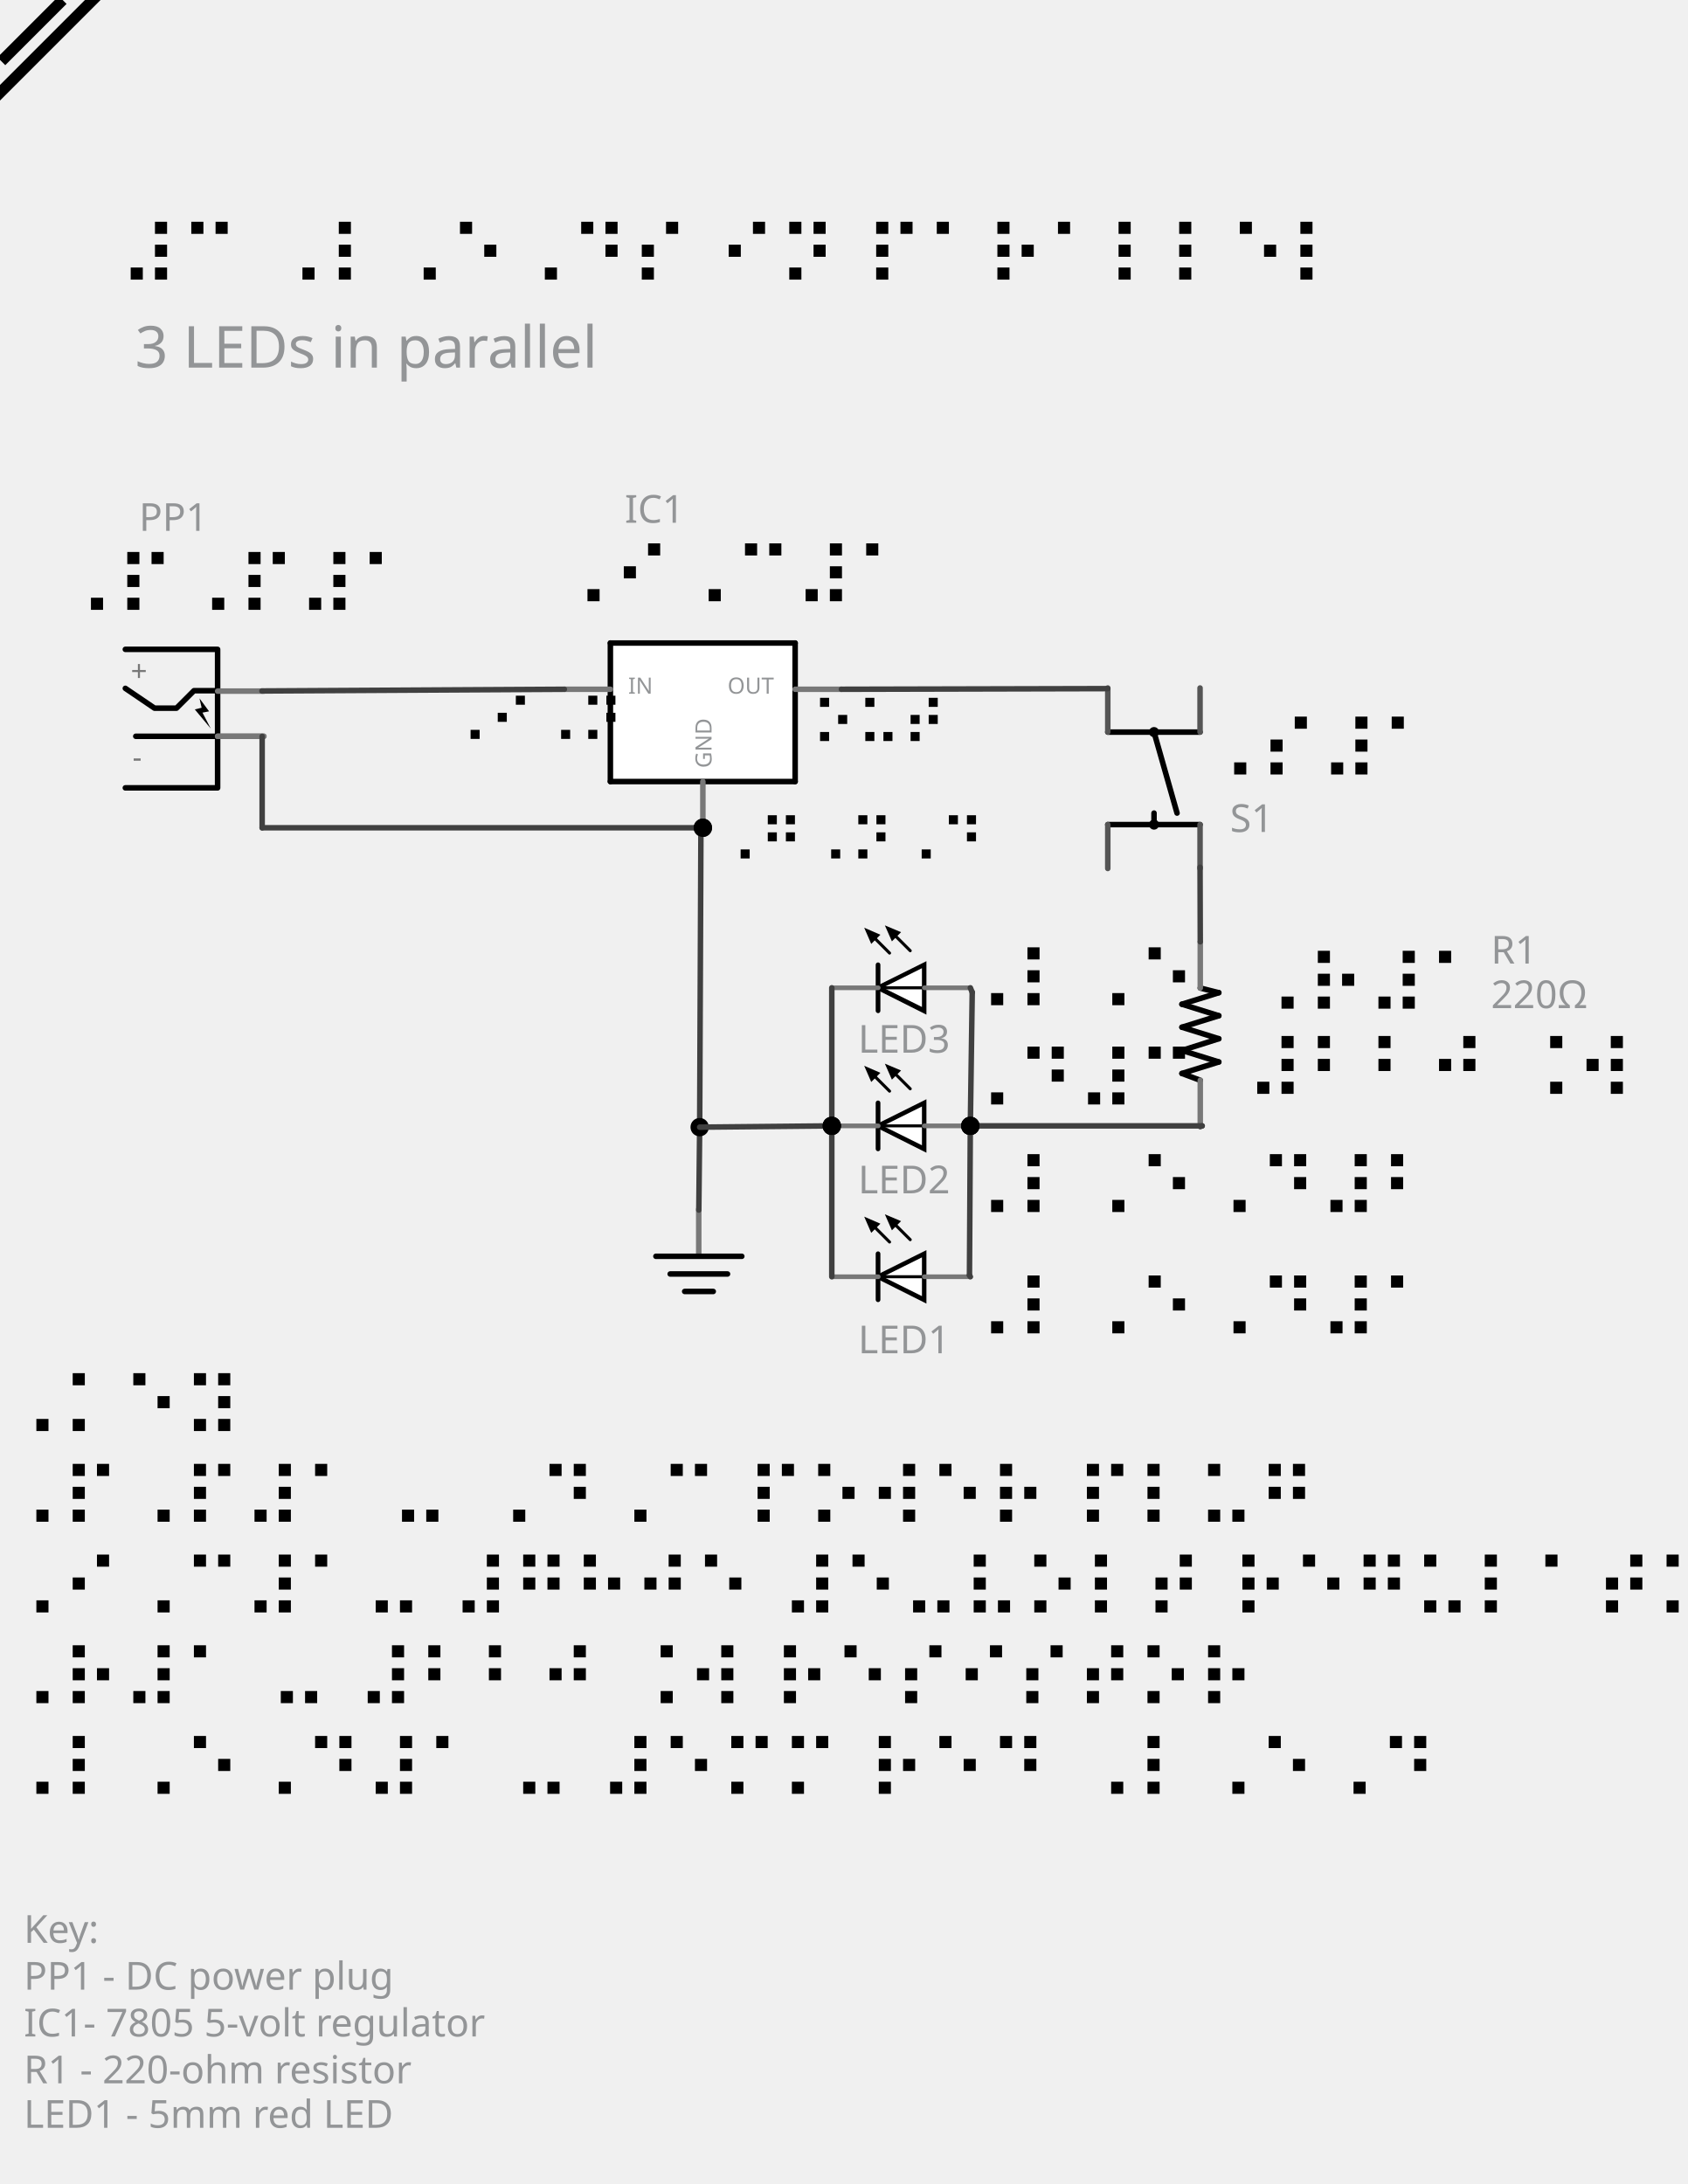
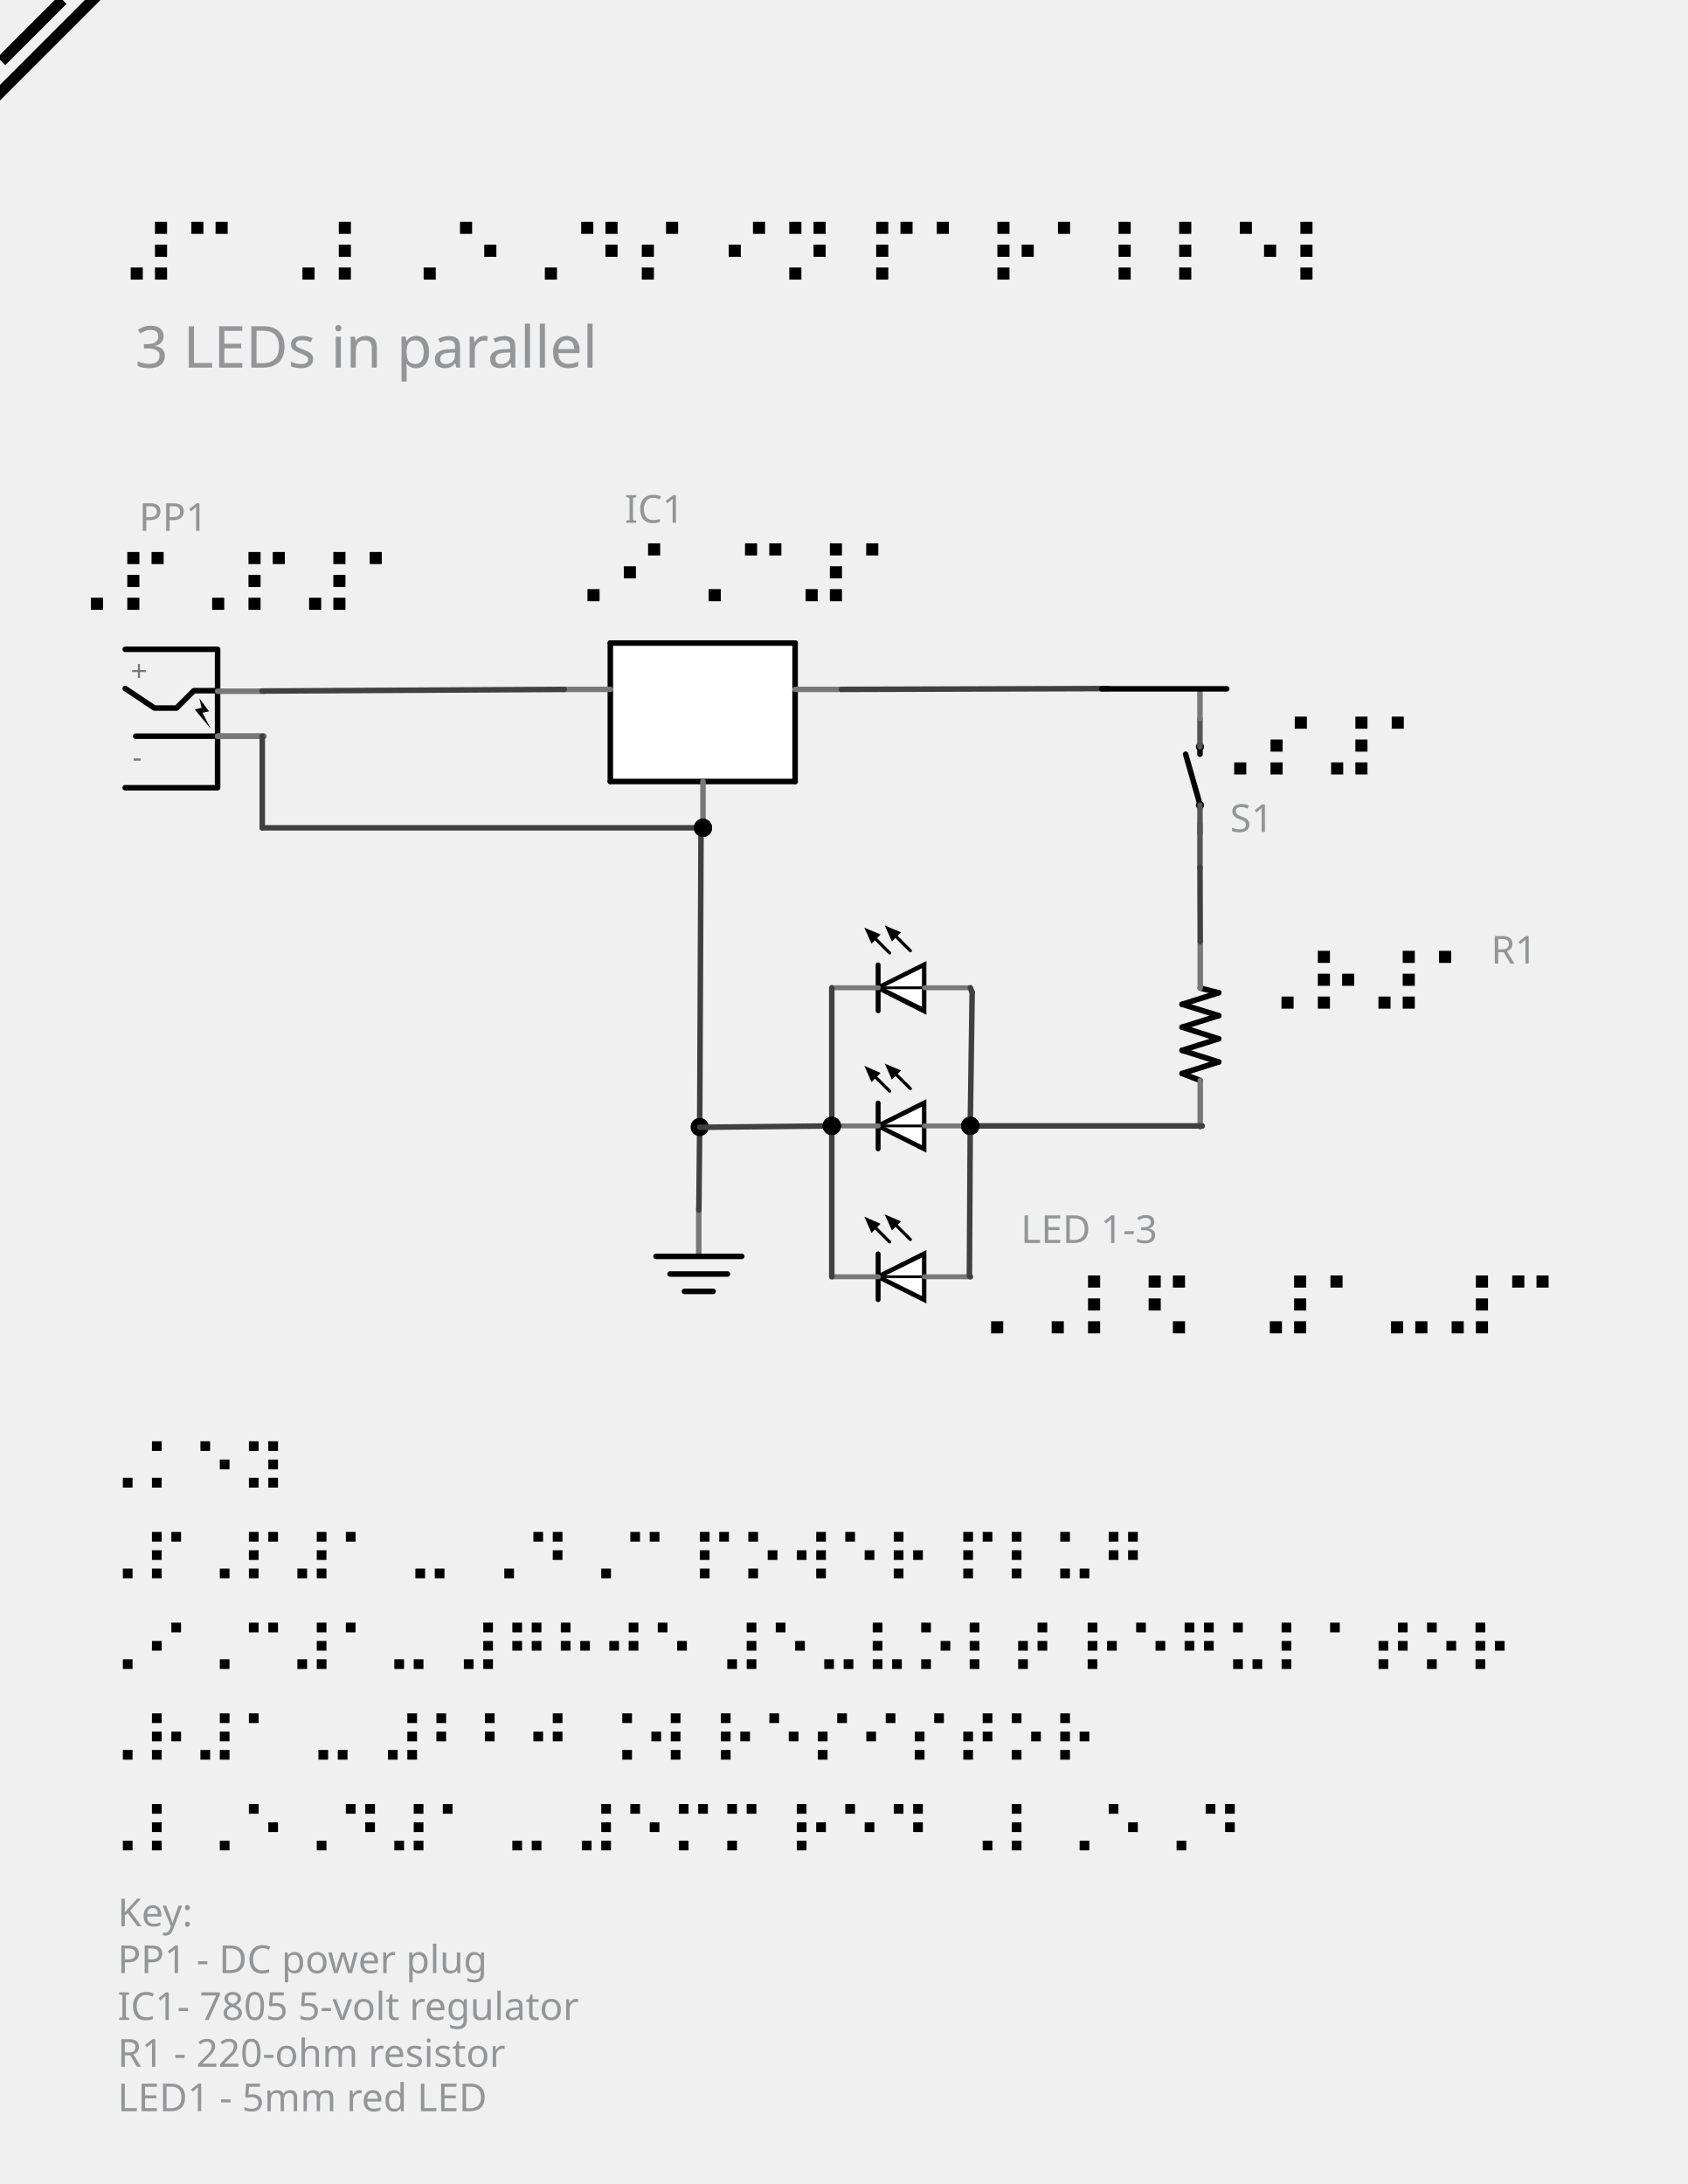
- <svg xmlns="http://www.w3.org/2000/svg" version="1.1" id="Layer_1" x="0px" y="0px" width="612px" height="792px" viewBox="0 0 612 792" enable-background="new 0 0 612 792" xml:space="preserve">
+ <svg xmlns="http://www.w3.org/2000/svg" version="1.1" id="Layer_1" x="0px" y="0px" viewBox="0 0 612 792" style="enable-background:new 0 0 612 792;" xml:space="preserve">
+   <style type="text/css">
+ 	.st0{fill:none;stroke:#000000;stroke-width:2;stroke-linecap:round;stroke-linejoin:round;}
+ 	.st1{fill:none;stroke:#787878;stroke-width:2;stroke-linecap:round;stroke-linejoin:round;}
+ 	.st2{fill:#787878;}
+ 	.st3{font-family:'ArialMT';}
+ 	.st4{font-size:10.465px;}
+ 	.st5{fill:#FFFFFF;}
+ 	.st6{fill:none;stroke:#000000;stroke-width:2;stroke-linecap:round;}
+ 	.st7{fill:none;stroke:#787878;stroke-width:2;stroke-linecap:round;}
+ 	.st8{fill:none;stroke:#555555;stroke-width:2;stroke-linecap:round;}
+ 	.st9{fill:none;}
+ 	.st10{fill:none;stroke:#404040;stroke-width:2;stroke-linecap:round;}
+ 	.st11{enable-background:new    ;}
+ 	.st12{fill:none;stroke:#000000;stroke-width:4;stroke-miterlimit:10;}
+ 	.st13{font-family:'AppleBraille';}
+ 	.st14{font-size:30px;}
+ 	.st15{fill:#939597;}
+ 	.st16{font-size:21px;}
+ 	.st17{font-size:14px;}
+ 	.st18{font-size:24px;}
+ 	.st19{fill:none;stroke:#010101;stroke-width:2;stroke-linecap:round;}
+ 	.st20{fill:none;stroke:#010101;stroke-width:2;}
+ 	.st21{fill:none;stroke:#565656;stroke-width:2;stroke-linecap:round;}
+ 	.st22{fill:none;stroke:#797979;stroke-width:2;stroke-linecap:round;stroke-miterlimit:10;}
+ </style>
  <g id="Layer_1_2_">
    <g id="Layer_1_1_">
      <g>
        <g transform="translate(28.8,7.0664)">
          <g transform="matrix(-1,0,0,1,0,0)">
            <g id="schematic">
-               <polyline fill="none" stroke="#000000" stroke-width="2" stroke-linecap="round" stroke-linejoin="round" points="        -50.104,243.403 -41.527,243.403 -35.191,249.739 -27.232,249.739 -16.645,242.553       " />
-               <polyline fill="none" stroke="#000000" stroke-width="2" stroke-linecap="round" stroke-linejoin="round" points="        -50.104,259.939 -39.441,259.939 -20.432,259.939       " />
-               <polyline id="box_1_" fill="none" stroke="#000000" stroke-width="2" stroke-linecap="round" stroke-linejoin="round" points="        -16.645,278.64 -50.104,278.64 -50.104,228.412 -16.645,228.412       " />
-               <polygon points="-43.536,246.185 -47.013,250.898 -44.618,251.362 -47.632,257.158 -41.836,250.203 -44.309,249.585       " />
+               <polyline class="st0" points="-50.1,243.4 -41.5,243.4 -35.2,249.7 -27.2,249.7 -16.6,242.6       " />
+               <polyline class="st0" points="-50.1,259.9 -39.4,259.9 -20.4,259.9       " />
+               <polyline id="box_1_" class="st0" points="-16.6,278.6 -50.1,278.6 -50.1,228.4 -16.6,228.4       " />
+               <polygon points="-43.5,246.2 -47,250.9 -44.6,251.4 -47.6,257.2 -41.8,250.2 -44.3,249.6       " />
              <g id="connector2terminal">
						</g>
              <g id="connector1terminal">
						</g>
              <g id="connector0terminal">
						</g>
-               <line id="connector2pin" fill="none" stroke="#787878" stroke-width="2" stroke-linecap="round" stroke-linejoin="round" x1="-50.104" y1="259.939" x2="-66.873" y2="259.939" />
-               <line id="connector0pin" fill="none" stroke="#787878" stroke-width="2" stroke-linecap="round" stroke-linejoin="round" x1="-50.104" y1="243.558" x2="-66.873" y2="243.558" />
-               <line id="connector1pin" fill="none" stroke="#787878" stroke-width="2" stroke-linecap="round" stroke-linejoin="round" x1="-50.104" y1="259.939" x2="-66.873" y2="259.939" />
+               <line id="connector2pin" class="st1" x1="-50.1" y1="259.9" x2="-66.9" y2="259.9" />
+               <line id="connector0pin" class="st1" x1="-50.1" y1="243.6" x2="-66.9" y2="243.6" />
+               <line id="connector1pin" class="st1" x1="-50.1" y1="259.9" x2="-66.9" y2="259.9" />
              <g transform="matrix(1, 0, 0, 1, 19.3843, 25.585)">
-                 <text transform="matrix(1 0 0 1 -42.0062 245.6064)" fill="#787878" font-family="'ArialMT'" font-size="10.465">-</text>
+                 <text transform="matrix(1 0 0 1 -42.0062 245.6064)" class="st2 st3 st4">-</text>
              </g>
              <g transform="matrix(1, 0, 0, 1, 18.5503, 12.1563)">
-                 <text transform="matrix(1 0 0 1 -43.1136 227.8056)" fill="#787878" font-family="'ArialMT'" font-size="10.465">+</text>
+                 <text transform="matrix(1 0 0 1 -43.1136 227.8057)" class="st2 st3 st4">+</text>
              </g>
            </g>
          </g>
        </g>
      </g>
-       <rect x="221.318" y="233.187" fill="#FFFFFF" width="66.995" height="50.227" />
-       <line fill="none" stroke="#000000" stroke-width="2" stroke-linecap="round" x1="221.318" y1="283.414" x2="288.312" y2="283.414" />
-       <line fill="none" stroke="#000000" stroke-width="2" stroke-linecap="round" x1="288.312" y1="283.414" x2="288.312" y2="233.187" />
-       <line fill="none" stroke="#000000" stroke-width="2" stroke-linecap="round" x1="288.312" y1="233.187" x2="221.318" y2="233.187" />
-       <line fill="none" stroke="#000000" stroke-width="2" stroke-linecap="round" x1="221.318" y1="233.187" x2="221.318" y2="283.414" />
-       <line id="connector1pin_1_" fill="none" stroke="#787878" stroke-width="2" stroke-linecap="round" x1="204.627" y1="249.955" x2="221.318" y2="249.955" />
-       <line id="connector0pin_1_" fill="none" stroke="#787878" stroke-width="2" stroke-linecap="round" x1="254.854" y1="300.182" x2="254.854" y2="283.414" />
-       <line id="connector2pin_1_" fill="none" stroke="#787878" stroke-width="2" stroke-linecap="round" x1="305.082" y1="249.955" x2="288.312" y2="249.955" />
-       <line fill="none" stroke="#000000" stroke-width="2" stroke-linecap="round" x1="418.44" y1="294.85" x2="418.44" y2="299.023" />
-       <line fill="none" stroke="#000000" stroke-width="2" stroke-linecap="round" x1="418.44" y1="265.486" x2="426.786" y2="294.85" />
-       <circle fill="none" stroke="#000000" stroke-width="2" cx="418.44" cy="265.486" r="0.85" />
-       <circle fill="none" stroke="#000000" stroke-width="2" cx="418.44" cy="299.023" r="0.85" />
-       <line fill="none" stroke="#000000" stroke-width="2" stroke-linecap="round" x1="435.132" y1="299.023" x2="401.673" y2="299.023" />
-       <line fill="none" stroke="#000000" stroke-width="2" stroke-linecap="round" x1="435.132" y1="265.486" x2="401.673" y2="265.486" />
-       <line id="connector3pin" fill="none" stroke="#555555" stroke-width="2" stroke-linecap="round" x1="401.673" y1="249.491" x2="401.673" y2="265.486" />
-       <line id="connector2pin_2_" fill="none" stroke="#555555" stroke-width="2" stroke-linecap="round" x1="435.132" y1="249.491" x2="435.132" y2="265.486" />
-       <line id="connector1pin_2_" fill="none" stroke="#555555" stroke-width="2" stroke-linecap="round" x1="401.673" y1="314.941" x2="401.673" y2="299.023" />
-       <line id="connector0pin_2_" fill="none" stroke="#555555" stroke-width="2" stroke-linecap="round" x1="435.132" y1="314.941" x2="435.132" y2="299.023" />
-       <line fill="none" stroke="#000000" stroke-width="2" stroke-linecap="round" x1="435.209" y1="391.75" x2="428.562" y2="389.277" />
-       <line fill="none" stroke="#000000" stroke-width="2" stroke-linecap="round" x1="428.562" y1="389.277" x2="441.932" y2="385.104" />
-       <line fill="none" stroke="#000000" stroke-width="2" stroke-linecap="round" x1="441.932" y1="385.104" x2="428.562" y2="380.932" />
-       <line fill="none" stroke="#000000" stroke-width="2" stroke-linecap="round" x1="428.562" y1="380.932" x2="441.932" y2="376.682" />
-       <line fill="none" stroke="#000000" stroke-width="2" stroke-linecap="round" x1="441.932" y1="376.682" x2="428.562" y2="372.509" />
-       <line fill="none" stroke="#000000" stroke-width="2" stroke-linecap="round" x1="428.562" y1="372.509" x2="441.932" y2="368.336" />
-       <line fill="none" stroke="#000000" stroke-width="2" stroke-linecap="round" x1="441.932" y1="368.336" x2="428.562" y2="364.164" />
-       <line fill="none" stroke="#000000" stroke-width="2" stroke-linecap="round" x1="428.562" y1="364.164" x2="441.932" y2="359.991" />
-       <line fill="none" stroke="#000000" stroke-width="2" stroke-linecap="round" x1="441.932" y1="359.991" x2="435.209" y2="358.291" />
-       <line id="connector1pin_3_" fill="none" stroke="#787878" stroke-width="2" stroke-linecap="round" x1="435.209" y1="341.523" x2="435.209" y2="358.291" />
-       <line id="connector0pin_3_" fill="none" stroke="#787878" stroke-width="2" stroke-linecap="round" x1="435.209" y1="408.519" x2="435.209" y2="391.75" />
-       <path d="M317.522,471.341v-8.346c0-0.463,0.387-0.852,0.851-0.852c0.463,0,0.85,0.389,0.85,0.852v8.346    c0,0.464-0.387,0.853-0.85,0.853C317.909,472.191,317.522,471.805,317.522,471.341z" />
-       <path d="M317.522,462.995v-8.345c0-0.466,0.387-0.853,0.851-0.853c0.463,0,0.85,0.387,0.85,0.853v8.345    c0,0.464-0.387,0.851-0.85,0.851C317.909,463.846,317.522,463.459,317.522,462.995z" />
-       <polygon fill="#FFFFFF" points="318.373,462.995 335.141,454.65 335.141,462.995 335.141,471.341   " />
-       <path d="M316.519,462.995l19.396-9.659v19.396L316.519,462.995z M334.291,455.964l-14.141,7.031l14.141,7.032V455.964z" />
-       <path d="M317.832,462.995c0-0.311,0.23-0.541,0.541-0.541h16.768c0.312,0,0.541,0.23,0.541,0.541c0,0.31-0.229,0.541-0.541,0.541    h-16.768C318.062,463.536,317.832,463.305,317.832,462.995z" />
-       <path d="M324.091,444.141c0-0.152,0.077-0.229,0.154-0.386c0.23-0.23,0.541-0.23,0.771,0l5.409,5.409    c0.231,0.229,0.231,0.54,0,0.771c-0.23,0.231-0.541,0.231-0.771,0l-5.409-5.407C324.168,444.45,324.091,444.296,324.091,444.141z" />
-       <path d="M316.596,444.991c0-0.155,0.077-0.232,0.154-0.389c0.231-0.229,0.541-0.229,0.772,0l5.407,5.409    c0.232,0.231,0.232,0.541,0,0.772c-0.229,0.23-0.541,0.23-0.771,0l-5.409-5.409C316.673,445.3,316.596,445.146,316.596,444.991z" />
-       <path fill="#787878" d="M300.832,462.995c0-0.463,0.386-0.852,0.85-0.852h16.771c0.464,0,0.85,0.389,0.85,0.852    c0,0.464-0.386,0.851-0.85,0.851h-16.771C301.141,463.769,300.832,463.459,300.832,462.995z" />
-       <path fill="none" d="M301.604,462.995L301.604,462.995L301.604,462.995z" />
-       <path fill="#787878" d="M334.291,462.995c0-0.463,0.387-0.852,0.85-0.852h16.771c0.464,0,0.85,0.389,0.85,0.852    c0,0.464-0.386,0.851-0.85,0.851h-16.771C334.678,463.769,334.291,463.459,334.291,462.995z" />
-       <path fill="none" d="M351.832,462.995L351.832,462.995L351.832,462.995z" />
-       <path d="M320.846,440.354l5.872,2.475l-3.32,3.323L320.846,440.354z" />
-       <path d="M313.35,441.204l5.873,2.551l-3.32,3.322L313.35,441.204z" />
-       <path d="M317.522,416.632v-8.346c0-0.464,0.387-0.852,0.851-0.852c0.463,0,0.85,0.388,0.85,0.852v8.346    c0,0.464-0.387,0.852-0.85,0.852C317.909,417.481,317.522,417.096,317.522,416.632z" />
-       <path d="M317.522,408.286v-8.345c0-0.466,0.387-0.853,0.851-0.853c0.463,0,0.85,0.387,0.85,0.853v8.345    c0,0.464-0.387,0.851-0.85,0.851C317.909,409.137,317.522,408.75,317.522,408.286z" />
-       <polygon fill="#FFFFFF" points="318.373,408.286 335.141,399.941 335.141,408.286 335.141,416.632   " />
-       <path d="M316.519,408.286l19.396-9.659v19.396L316.519,408.286z M334.291,401.255l-14.141,7.031l14.141,7.032V401.255z" />
-       <path d="M317.832,408.286c0-0.311,0.23-0.541,0.541-0.541h16.768c0.312,0,0.541,0.23,0.541,0.541c0,0.31-0.229,0.541-0.541,0.541    h-16.768C318.062,408.827,317.832,408.596,317.832,408.286z" />
-       <path d="M324.091,389.432c0-0.152,0.077-0.229,0.154-0.386c0.23-0.23,0.541-0.23,0.771,0l5.409,5.408    c0.231,0.23,0.231,0.541,0,0.771c-0.23,0.231-0.541,0.231-0.771,0l-5.409-5.407C324.168,389.741,324.091,389.586,324.091,389.432z    " />
-       <path d="M316.596,390.282c0-0.155,0.077-0.232,0.154-0.389c0.231-0.229,0.541-0.229,0.772,0l5.407,5.409    c0.232,0.231,0.232,0.541,0,0.772c-0.229,0.229-0.541,0.229-0.771,0l-5.409-5.409    C316.673,390.591,316.596,390.438,316.596,390.282z" />
-       <path fill="#787878" d="M300.832,408.286c0-0.464,0.386-0.852,0.85-0.852h16.771c0.464,0,0.85,0.388,0.85,0.852    s-0.386,0.851-0.85,0.851h-16.771C301.141,409.137,300.832,408.75,300.832,408.286z" />
-       <path fill="none" d="M301.604,408.286L301.604,408.286L301.604,408.286z" />
-       <path fill="#787878" d="M334.291,408.286c0-0.464,0.387-0.852,0.85-0.852h16.771c0.464,0,0.85,0.388,0.85,0.852    s-0.386,0.851-0.85,0.851h-16.771C334.678,409.137,334.291,408.75,334.291,408.286z" />
-       <path fill="none" d="M351.832,408.286L351.832,408.286L351.832,408.286z" />
-       <path d="M320.846,385.723l5.872,2.475l-3.32,3.321L320.846,385.723z" />
-       <path d="M313.35,386.495l5.873,2.551l-3.32,3.322L313.35,386.495z" />
+       <rect x="221.3" y="233.2" class="st5" width="67" height="50.2" />
+       <line class="st6" x1="221.3" y1="283.4" x2="288.3" y2="283.4" />
+       <line class="st6" x1="288.3" y1="283.4" x2="288.3" y2="233.2" />
+       <line class="st6" x1="288.3" y1="233.2" x2="221.3" y2="233.2" />
+       <line class="st6" x1="221.3" y1="233.2" x2="221.3" y2="283.4" />
+       <line id="connector1pin_1_" class="st7" x1="204.6" y1="250" x2="221.3" y2="250" />
+       <line id="connector0pin_1_" class="st7" x1="254.9" y1="300.2" x2="254.9" y2="283.4" />
+       <line id="connector2pin_1_" class="st7" x1="305.1" y1="250" x2="288.3" y2="250" />
+       <path class="st6" d="M435.1,299" />
+       <path class="st6" d="M401.7,265.5" />
+       <path id="connector3pin_2_" class="st8" d="M401.7,265.5" />
+       <path id="connector3pin_1_" class="st8" d="M401.7,249.5" />
+       <line id="connector0pin_2_" class="st8" x1="435.1" y1="314.9" x2="435.1" y2="299" />
+       <line class="st6" x1="435.2" y1="391.8" x2="428.6" y2="389.3" />
+       <line class="st6" x1="428.6" y1="389.3" x2="441.9" y2="385.1" />
+       <line class="st6" x1="441.9" y1="385.1" x2="428.6" y2="380.9" />
+       <line class="st6" x1="428.6" y1="380.9" x2="441.9" y2="376.7" />
+       <line class="st6" x1="441.9" y1="376.7" x2="428.6" y2="372.5" />
+       <line class="st6" x1="428.6" y1="372.5" x2="441.9" y2="368.3" />
+       <line class="st6" x1="441.9" y1="368.3" x2="428.6" y2="364.2" />
+       <line class="st6" x1="428.6" y1="364.2" x2="441.9" y2="360" />
+       <line class="st6" x1="441.9" y1="360" x2="435.2" y2="358.3" />
+       <line id="connector1pin_3_" class="st7" x1="435.2" y1="341.5" x2="435.2" y2="358.3" />
+       <line id="connector0pin_3_" class="st7" x1="435.2" y1="408.5" x2="435.2" y2="391.8" />
+       <path d="M317.5,471.3V463c0-0.5,0.4-0.9,0.9-0.9c0.5,0,0.9,0.4,0.9,0.9v8.3c0,0.5-0.4,0.9-0.9,0.9    C317.9,472.2,317.5,471.8,317.5,471.3z" />
+       <path d="M317.5,463v-8.3c0-0.5,0.4-0.9,0.9-0.9c0.5,0,0.9,0.4,0.9,0.9v8.3c0,0.5-0.4,0.9-0.9,0.9    C317.9,463.8,317.5,463.5,317.5,463z" />
+       <polygon class="st5" points="318.4,463 335.1,454.6 335.1,463 335.1,471.3   " />
+       <path d="M316.5,463l19.4-9.7v19.4L316.5,463z M334.3,456l-14.1,7l14.1,7V456z" />
+       <path d="M317.8,463c0-0.3,0.2-0.5,0.5-0.5h16.8c0.3,0,0.5,0.2,0.5,0.5c0,0.3-0.2,0.5-0.5,0.5h-16.8    C318.1,463.5,317.8,463.3,317.8,463z" />
+       <path d="M324.1,444.1c0-0.2,0.1-0.2,0.2-0.4c0.2-0.2,0.5-0.2,0.8,0l5.4,5.4c0.2,0.2,0.2,0.5,0,0.8c-0.2,0.2-0.5,0.2-0.8,0    l-5.4-5.4C324.2,444.5,324.1,444.3,324.1,444.1z" />
+       <path d="M316.6,445c0-0.2,0.1-0.2,0.2-0.4c0.2-0.2,0.5-0.2,0.8,0l5.4,5.4c0.2,0.2,0.2,0.5,0,0.8c-0.2,0.2-0.5,0.2-0.8,0l-5.4-5.4    C316.7,445.3,316.6,445.1,316.6,445z" />
+       <path class="st2" d="M300.8,463c0-0.5,0.4-0.9,0.9-0.9h16.8c0.5,0,0.9,0.4,0.9,0.9c0,0.5-0.4,0.9-0.9,0.9h-16.8    C301.1,463.8,300.8,463.5,300.8,463z" />
+       <path class="st9" d="M301.6,463L301.6,463L301.6,463z" />
+       <path class="st2" d="M334.3,463c0-0.5,0.4-0.9,0.9-0.9h16.8c0.5,0,0.9,0.4,0.9,0.9c0,0.5-0.4,0.9-0.9,0.9h-16.8    C334.7,463.8,334.3,463.5,334.3,463z" />
+       <path class="st9" d="M351.8,463L351.8,463L351.8,463z" />
+       <path d="M320.8,440.4l5.9,2.5l-3.3,3.3L320.8,440.4z" />
+       <path d="M313.4,441.2l5.9,2.6l-3.3,3.3L313.4,441.2z" />
+       <path d="M317.5,416.6v-8.3c0-0.5,0.4-0.9,0.9-0.9c0.5,0,0.9,0.4,0.9,0.9v8.3c0,0.5-0.4,0.9-0.9,0.9    C317.9,417.5,317.5,417.1,317.5,416.6z" />
+       <path d="M317.5,408.3v-8.3c0-0.5,0.4-0.9,0.9-0.9c0.5,0,0.9,0.4,0.9,0.9v8.3c0,0.5-0.4,0.9-0.9,0.9    C317.9,409.1,317.5,408.8,317.5,408.3z" />
+       <polygon class="st5" points="318.4,408.3 335.1,399.9 335.1,408.3 335.1,416.6   " />
+       <path d="M316.5,408.3l19.4-9.7V418L316.5,408.3z M334.3,401.3l-14.1,7l14.1,7V401.3z" />
+       <path d="M317.8,408.3c0-0.3,0.2-0.5,0.5-0.5h16.8c0.3,0,0.5,0.2,0.5,0.5c0,0.3-0.2,0.5-0.5,0.5h-16.8    C318.1,408.8,317.8,408.6,317.8,408.3z" />
+       <path d="M324.1,389.4c0-0.2,0.1-0.2,0.2-0.4c0.2-0.2,0.5-0.2,0.8,0l5.4,5.4c0.2,0.2,0.2,0.5,0,0.8c-0.2,0.2-0.5,0.2-0.8,0    l-5.4-5.4C324.2,389.7,324.1,389.6,324.1,389.4z" />
+       <path d="M316.6,390.3c0-0.2,0.1-0.2,0.2-0.4c0.2-0.2,0.5-0.2,0.8,0l5.4,5.4c0.2,0.2,0.2,0.5,0,0.8c-0.2,0.2-0.5,0.2-0.8,0    l-5.4-5.4C316.7,390.6,316.6,390.4,316.6,390.3z" />
+       <path class="st2" d="M300.8,408.3c0-0.5,0.4-0.9,0.9-0.9h16.8c0.5,0,0.9,0.4,0.9,0.9s-0.4,0.9-0.9,0.9h-16.8    C301.1,409.1,300.8,408.8,300.8,408.3z" />
+       <path class="st9" d="M301.6,408.3L301.6,408.3L301.6,408.3z" />
+       <path class="st2" d="M334.3,408.3c0-0.5,0.4-0.9,0.9-0.9h16.8c0.5,0,0.9,0.4,0.9,0.9s-0.4,0.9-0.9,0.9h-16.8    C334.7,409.1,334.3,408.8,334.3,408.3z" />
+       <path class="st9" d="M351.8,408.3L351.8,408.3L351.8,408.3z" />
+       <path d="M320.8,385.7l5.9,2.5l-3.3,3.3L320.8,385.7z" />
+       <path d="M313.4,386.5l5.9,2.6l-3.3,3.3L313.4,386.5z" />
      <g>
        <g transform="translate(89.068,101.205)">
          <g id="schematic_6_">
-             <path id="connector0pin_6_" fill="none" stroke="#787878" stroke-width="2" stroke-linecap="round" d="M164.293,354.067       v-16.771" />
+             <path id="connector0pin_6_" class="st7" d="M164.3,354.1v-16.8" />
            <g id="connector0terminal_6_">
					</g>
-             <path id="path4098" fill="none" stroke="#000000" stroke-width="2" stroke-linecap="round" d="M148.762,354.376h31.141" />
-             <path id="path4100" fill="none" stroke="#000000" stroke-width="2" stroke-linecap="round" d="M153.939,360.79h20.786" />
-             <path id="path4102" fill="none" stroke="#000000" stroke-width="2" stroke-linecap="round" d="M169.548,367.126h-10.354" />
+             <path id="path4098" class="st6" d="M148.8,354.4h31.1" />
+             <path id="path4100" class="st6" d="M153.9,360.8h20.8" />
+             <path id="path4102" class="st6" d="M169.5,367.1h-10.4" />
          </g>
        </g>
      </g>
-       <path d="M317.522,366.559v-8.345c0-0.464,0.387-0.851,0.851-0.851c0.463,0,0.85,0.387,0.85,0.851v8.345    c0,0.466-0.387,0.853-0.85,0.853C317.909,367.332,317.522,367.022,317.522,366.559z" />
-       <path d="M317.522,358.214v-8.346c0-0.464,0.387-0.852,0.851-0.852c0.463,0,0.85,0.388,0.85,0.852v8.346    c0,0.464-0.387,0.852-0.85,0.852C317.909,358.986,317.522,358.6,317.522,358.214z" />
-       <polygon fill="#FFFFFF" points="318.373,358.214 335.141,349.791 335.141,358.214 335.141,366.559   " />
-       <path d="M316.519,358.214l19.396-9.659v19.396L316.519,358.214z M334.291,351.104l-14.141,7.032l14.141,7.031V351.104z" />
-       <path d="M317.832,358.214c0-0.31,0.23-0.541,0.541-0.541h16.768c0.312,0,0.541,0.231,0.541,0.541c0,0.311-0.229,0.541-0.541,0.541    h-16.768C318.062,358.678,317.832,358.445,317.832,358.214z" />
-       <path d="M324.091,339.359c0-0.155,0.077-0.232,0.154-0.387c0.23-0.232,0.541-0.232,0.771,0l5.409,5.409    c0.231,0.232,0.231,0.541,0,0.772c-0.23,0.23-0.541,0.23-0.771,0l-5.409-5.409C324.168,339.591,324.091,339.514,324.091,339.359z" />
-       <path d="M316.596,340.209c0-0.154,0.077-0.231,0.154-0.386c0.231-0.232,0.541-0.232,0.772,0l5.407,5.409    c0.232,0.23,0.232,0.541,0,0.771c-0.229,0.231-0.541,0.231-0.771,0l-5.409-5.409C316.673,340.441,316.596,340.286,316.596,340.209    z" />
-       <path fill="#787878" d="M300.832,358.214c0-0.464,0.386-0.851,0.85-0.851h16.771c0.464,0,0.85,0.387,0.85,0.851    s-0.386,0.852-0.85,0.852h-16.771C301.141,358.986,300.832,358.6,300.832,358.214z" />
-       <path fill="none" d="M301.604,358.214L301.604,358.214L301.604,358.214z" />
-       <path fill="#787878" d="M334.291,358.214c0-0.464,0.387-0.851,0.85-0.851h16.771c0.464,0,0.85,0.387,0.85,0.851    s-0.386,0.852-0.85,0.852h-16.771C334.678,358.986,334.291,358.6,334.291,358.214z" />
-       <path fill="none" d="M351.832,358.214L351.832,358.214L351.832,358.214z" />
-       <path d="M320.846,335.573l5.872,2.473l-3.32,3.323L320.846,335.573z" />
-       <path d="M313.35,336.423l5.873,2.55l-3.32,3.323L313.35,336.423z" />
-       <g>
-         <line fill="none" stroke="#404040" stroke-width="2" stroke-linecap="round" x1="204.627" y1="249.955" x2="94.977" y2="250.573" />
-       </g>
-       <g>
-         <line fill="none" stroke="#404040" stroke-width="2" stroke-linecap="round" x1="305.082" y1="249.955" x2="401.673" y2="249.723" />
-       </g>
-       <g>
-         <line fill="none" stroke="#404040" stroke-width="2" stroke-linecap="round" x1="435.132" y1="314.478" x2="435.209" y2="341.523" />
-       </g>
-       <g>
-         <line fill="none" stroke="#404040" stroke-width="2" stroke-linecap="round" x1="95.055" y1="300.182" x2="254.854" y2="300.182" />
-       </g>
-       <circle cx="254.854" cy="300.182" r="3.323" />
-       <g>
-         <line fill="none" stroke="#404040" stroke-width="2" stroke-linecap="round" x1="95.055" y1="267.032" x2="95.055" y2="300.182" />
-       </g>
-       <g>
-         <line fill="none" stroke="#404040" stroke-width="2" stroke-linecap="round" x1="253.387" y1="438.809" x2="253.695" y2="408.75" />
-       </g>
-       <g>
-         <line fill="none" stroke="#404040" stroke-width="2" stroke-linecap="round" x1="254.159" y1="298.482" x2="253.695" y2="408.75" />
-       </g>
-       <path d="M253.695,405.428c1.854,0,3.321,1.47,3.321,3.322s-1.469,3.322-3.321,3.322c-1.854,0-3.323-1.47-3.323-3.322    S251.841,405.428,253.695,405.428z" />
-       <g>
-         <line fill="none" stroke="#404040" stroke-width="2" stroke-linecap="round" x1="254.854" y1="300.182" x2="254.159" y2="298.482" />
-       </g>
-       <circle cx="254.854" cy="300.182" r="3.323" />
-       <line fill="none" stroke="#404040" stroke-width="2" stroke-linecap="round" x1="435.904" y1="408.286" x2="351.832" y2="408.286" />
-       <path d="M351.832,404.964c1.854,0,3.322,1.468,3.322,3.322c0,1.854-1.47,3.323-3.322,3.323c-1.854,0-3.323-1.471-3.323-3.323    C348.509,406.432,349.978,404.964,351.832,404.964z" />
-       <g>
-         <line fill="none" stroke="#404040" stroke-width="2" stroke-linecap="round" x1="435.209" y1="408.519" x2="435.904" y2="408.286" />
-       </g>
-       <line fill="none" stroke="#404040" stroke-width="2" stroke-linecap="round" x1="352.527" y1="359.836" x2="351.832" y2="408.286" />
-       <path d="M351.832,404.964c1.854,0,3.322,1.468,3.322,3.322c0,1.854-1.47,3.323-3.322,3.323c-1.854,0-3.323-1.471-3.323-3.323    C348.509,406.432,349.978,404.964,351.832,404.964z" />
-       <line fill="none" stroke="#404040" stroke-width="2" stroke-linecap="round" x1="351.832" y1="358.214" x2="352.527" y2="359.836" />
-       <line fill="none" stroke="#404040" stroke-width="2" stroke-linecap="round" x1="351.522" y1="462.454" x2="351.832" y2="408.286" />
-       <path d="M351.832,404.964c1.854,0,3.322,1.468,3.322,3.322c0,1.854-1.47,3.323-3.322,3.323c-1.854,0-3.323-1.471-3.323-3.323    C348.509,406.432,349.978,404.964,351.832,404.964z" />
-       <line fill="none" stroke="#404040" stroke-width="2" stroke-linecap="round" x1="351.832" y1="462.995" x2="351.522" y2="462.454" />
-       <line fill="none" stroke="#404040" stroke-width="2" stroke-linecap="round" x1="301.604" y1="408.286" x2="301.604" y2="358.214" />
-       <circle cx="301.604" cy="408.287" r="3.323" />
-       <line fill="none" stroke="#404040" stroke-width="2" stroke-linecap="round" x1="253.695" y1="408.75" x2="301.604" y2="408.286" />
-       <circle cx="301.604" cy="408.287" r="3.323" />
-       <line fill="none" stroke="#404040" stroke-width="2" stroke-linecap="round" x1="301.604" y1="408.286" x2="301.604" y2="462.995" />
-       <circle cx="301.604" cy="408.287" r="3.323" />
-     </g>
-     <g id="plaintext">
-       <text transform="matrix(1 0 0 1 227.7705 251.5498)" fill="#939597" font-family="'Arial-Black'" font-size="8.139">IN</text>
-       <g transform="rotate(270)">
-         <g>
-           <text transform="matrix(1 0 0 1 -278.5273 258)" fill="#939597" font-family="'Arial-Black'" font-size="8.139">GND</text>
-         </g>
-       </g>
-       <text transform="matrix(1 0 0 1 263.7969 251.5498)" fill="#939597" font-family="'Arial-Black'" font-size="8.139">OUT</text>
+       <path d="M317.5,366.6v-8.3c0-0.5,0.4-0.9,0.9-0.9c0.5,0,0.9,0.4,0.9,0.9v8.3c0,0.5-0.4,0.9-0.9,0.9    C317.9,367.3,317.5,367,317.5,366.6z" />
+       <path d="M317.5,358.2v-8.3c0-0.5,0.4-0.9,0.9-0.9c0.5,0,0.9,0.4,0.9,0.9v8.3c0,0.5-0.4,0.9-0.9,0.9    C317.9,359,317.5,358.6,317.5,358.2z" />
+       <polygon class="st5" points="318.4,358.2 335.1,349.8 335.1,358.2 335.1,366.6   " />
+       <path d="M316.5,358.2l19.4-9.7V368L316.5,358.2z M334.3,351.1l-14.1,7l14.1,7V351.1z" />
+       <path d="M317.8,358.2c0-0.3,0.2-0.5,0.5-0.5h16.8c0.3,0,0.5,0.2,0.5,0.5c0,0.3-0.2,0.5-0.5,0.5h-16.8    C318.1,358.7,317.8,358.4,317.8,358.2z" />
+       <path d="M324.1,339.4c0-0.2,0.1-0.2,0.2-0.4c0.2-0.2,0.5-0.2,0.8,0l5.4,5.4c0.2,0.2,0.2,0.5,0,0.8c-0.2,0.2-0.5,0.2-0.8,0    l-5.4-5.4C324.2,339.6,324.1,339.5,324.1,339.4z" />
+       <path d="M316.6,340.2c0-0.2,0.1-0.2,0.2-0.4c0.2-0.2,0.5-0.2,0.8,0l5.4,5.4c0.2,0.2,0.2,0.5,0,0.8c-0.2,0.2-0.5,0.2-0.8,0    l-5.4-5.4C316.7,340.4,316.6,340.3,316.6,340.2z" />
+       <path class="st2" d="M300.8,358.2c0-0.5,0.4-0.9,0.9-0.9h16.8c0.5,0,0.9,0.4,0.9,0.9s-0.4,0.9-0.9,0.9h-16.8    C301.1,359,300.8,358.6,300.8,358.2z" />
+       <path class="st9" d="M301.6,358.2L301.6,358.2L301.6,358.2z" />
+       <path class="st2" d="M334.3,358.2c0-0.5,0.4-0.9,0.9-0.9h16.8c0.5,0,0.9,0.4,0.9,0.9s-0.4,0.9-0.9,0.9h-16.8    C334.7,359,334.3,358.6,334.3,358.2z" />
+       <path class="st9" d="M351.8,358.2L351.8,358.2L351.8,358.2z" />
+       <path d="M320.8,335.6l5.9,2.5l-3.3,3.3L320.8,335.6z" />
+       <path d="M313.4,336.4l5.9,2.5l-3.3,3.3L313.4,336.4z" />
+       <g>
+         <line class="st10" x1="204.6" y1="250" x2="95" y2="250.6" />
+       </g>
+       <g>
+         <line class="st10" x1="305.1" y1="250" x2="401.7" y2="249.7" />
+       </g>
+       <g>
+         <line class="st10" x1="435.1" y1="314.5" x2="435.2" y2="341.5" />
+       </g>
+       <g>
+         <line class="st10" x1="95.1" y1="300.2" x2="254.9" y2="300.2" />
+       </g>
+       <circle cx="254.9" cy="300.2" r="3.3" />
+       <g>
+         <line class="st10" x1="95.1" y1="267" x2="95.1" y2="300.2" />
+       </g>
+       <g>
+         <line class="st10" x1="253.4" y1="438.8" x2="253.7" y2="408.8" />
+       </g>
+       <g>
+         <line class="st10" x1="254.2" y1="298.5" x2="253.7" y2="408.8" />
+       </g>
+       <path d="M253.7,405.4c1.9,0,3.3,1.5,3.3,3.3s-1.5,3.3-3.3,3.3c-1.9,0-3.3-1.5-3.3-3.3S251.8,405.4,253.7,405.4z" />
+       <g>
+         <line class="st10" x1="254.9" y1="300.2" x2="254.2" y2="298.5" />
+       </g>
+       <circle cx="254.9" cy="300.2" r="3.3" />
+       <line class="st10" x1="435.9" y1="408.3" x2="351.8" y2="408.3" />
+       <path d="M351.8,405c1.9,0,3.3,1.5,3.3,3.3s-1.5,3.3-3.3,3.3c-1.9,0-3.3-1.5-3.3-3.3C348.5,406.4,350,405,351.8,405z" />
+       <g>
+         <line class="st10" x1="435.2" y1="408.5" x2="435.9" y2="408.3" />
+       </g>
+       <line class="st10" x1="352.5" y1="359.8" x2="351.8" y2="408.3" />
+       <path d="M351.8,405c1.9,0,3.3,1.5,3.3,3.3s-1.5,3.3-3.3,3.3c-1.9,0-3.3-1.5-3.3-3.3C348.5,406.4,350,405,351.8,405z" />
+       <line class="st10" x1="351.8" y1="358.2" x2="352.5" y2="359.8" />
+       <line class="st10" x1="351.5" y1="462.5" x2="351.8" y2="408.3" />
+       <path d="M351.8,405c1.9,0,3.3,1.5,3.3,3.3s-1.5,3.3-3.3,3.3c-1.9,0-3.3-1.5-3.3-3.3C348.5,406.4,350,405,351.8,405z" />
+       <line class="st10" x1="351.8" y1="463" x2="351.5" y2="462.5" />
+       <line class="st10" x1="301.6" y1="408.3" x2="301.6" y2="358.2" />
+       <circle cx="301.6" cy="408.3" r="3.3" />
+       <line class="st10" x1="253.7" y1="408.8" x2="301.6" y2="408.3" />
+       <circle cx="301.6" cy="408.3" r="3.3" />
+       <line class="st10" x1="301.6" y1="408.3" x2="301.6" y2="463" />
+       <circle cx="301.6" cy="408.3" r="3.3" />
    </g>
    <g id="braille">
-       <text transform="matrix(1 0 0 1 160.7861 269.7812)" font-family="'AppleBraille'" font-size="22.409">⠠⠊⠠⠝</text>
-       <text transform="matrix(1 0 0 1 294.0635 270.5547)" font-family="'AppleBraille'" font-size="22.409">⠕⠥⠞</text>
-       <text transform="matrix(1 0 0 1 258.7012 313.1377)" font-family="'AppleBraille'" font-size="22.409">⠠⠛⠠⠝⠠⠙</text>
-       <text transform="matrix(1 0 0 1 -424.3892 593.7188)" font-family="'AppleBraille'" font-size="22.409">⠠⠅⠑⠽</text>
-       <text transform="matrix(1 0 0 1 -416.1118 542.7188)" font-family="'MyriadPro-Regular'" font-size="22.409">:</text>
-     </g>
-   </g>
-   <line fill="none" stroke="#000000" stroke-width="4" stroke-miterlimit="10" x1="22.719" y1="0" x2="0.5" y2="22.219" />
-   <line fill="none" stroke="#000000" stroke-width="4" stroke-miterlimit="10" x1="37.125" y1="-3.5" x2="-4.5" y2="38.125" />
-   <text transform="matrix(1 0 0 1 43.001 103.8555)" font-family="'AppleBraille'" font-size="30">⠼⠉ ⠠⠇⠠⠑⠠⠙⠎ ⠊⠝ ⠏⠁⠗⠁⠇⠇⠑⠇</text>
-   <g>
-     <text transform="matrix(1 0 0 1 48.9526 133.3145)" fill="#939597" font-family="'ArialMT'" font-size="21">3 LEDs in parallel</text>
+       <text transform="matrix(1 0 0 1 -424.3892 593.7188)" class="st13" style="font-size:22.409px;">⠠⠅⠑⠽</text>
+       <text transform="matrix(1 0 0 1 -416.1118 542.7188)" style="font-family:'MyriadPro-Regular'; font-size:22.409px;">:</text>
+     </g>
+   </g>
+   <line class="st12" x1="22.7" y1="0" x2="0.5" y2="22.2" />
+   <line class="st12" x1="37.1" y1="-3.5" x2="-4.5" y2="38.1" />
+   <text transform="matrix(1 0 0 1 43.001 103.8555)" class="st13 st14">⠼⠉ ⠠⠇⠠⠑⠠⠙⠎ ⠊⠝ ⠏⠁⠗⠁⠇⠇⠑⠇</text>
+   <g>
+     <text transform="matrix(1 0 0 1 48.9526 133.3145)" class="st15 st3 st16">3 LEDs in parallel</text>
  </g>
  <g id="partLabel">
    <g transform="translate(0.4,0)">
      <g id="schematicLabel">
-         <text transform="matrix(1 0 0 1 50.0209 192.5107)" fill="#939597" font-family="'ArialMT'" font-size="14">PP1</text>
+         <text transform="matrix(1 0 0 1 50.021 192.5107)" class="st15 st3 st17">PP1</text>
      </g>
    </g>
  </g>
  <g id="partLabel_1_">
    <g transform="translate(92.289,5.73757)">
      <g id="schematicLabel_1_">
-         <text transform="matrix(1 0 0 1 134.2315 183.8308)" fill="#939597" font-family="'ArialMT'" font-size="14">IC1</text>
-       </g>
-     </g>
-   </g>
-   <text transform="matrix(1 0 0 1 19.7876 223.6035)" font-family="'AppleBraille'" font-size="30">⠠⠏⠠⠏⠼⠁</text>
-   <text transform="matrix(1 0 0 1 199.8252 220.4785)" font-family="'AppleBraille'" font-size="30">⠠⠊⠠⠉⠼⠁</text>
+         <text transform="matrix(1 0 0 1 134.2314 183.8308)" class="st15 st3 st17">IC1</text>
+       </g>
+     </g>
+   </g>
+   <text transform="matrix(1 0 0 1 19.7876 223.6035)" class="st13 st14">⠠⠏⠠⠏⠼⠁</text>
+   <text transform="matrix(1 0 0 1 199.8252 220.4785)" class="st13 st14">⠠⠊⠠⠉⠼⠁</text>
  <g id="partLabel_2_">
    <g transform="translate(181.012,31.6566)">
      <g id="schematicLabel_2_">
-         <text transform="matrix(1 0 0 1 264.99 270.0406)" fill="#939597" font-family="'ArialMT'" font-size="14">S1</text>
-       </g>
-     </g>
-   </g>
-   <text transform="matrix(1 0 0 1 434.3145 283.3086)" font-family="'AppleBraille'" font-size="30">⠠⠎⠼⠁</text>
+         <text transform="matrix(1 0 0 1 264.99 270.0408)" class="st15 st3 st17">S1</text>
+       </g>
+     </g>
+   </g>
+   <text transform="matrix(1 0 0 1 434.3145 283.3086)" class="st13 st14">⠠⠎⠼⠁</text>
  <g id="partLabel_3_">
    <g transform="translate(179.719,67.2344)">
      <g id="schematicLabel_3_">
-         <text transform="matrix(1 0 0 1 360.9138 282.2012)" fill="#939597" font-family="'ArialMT'" font-size="14">R1</text>
-         <text transform="matrix(1 0 0 1 360.9138 298.3633)" fill="#939597" font-family="'ArialMT'" font-size="14">220Ω</text>
-       </g>
-     </g>
-   </g>
-   <g id="partLabel_4_">
-     <g transform="translate(141.845,94.5703)">
-       <g id="schematicLabel_4_">
-         <text transform="matrix(1 0 0 1 169.2976 396.1797)" fill="#939597" font-family="'ArialMT'" font-size="14">LED1</text>
-       </g>
-     </g>
-   </g>
-   <g id="partLabel_5_">
-     <g transform="translate(141.845,94.5703)">
-       <g id="schematicLabel_5_">
-         <text transform="matrix(1 0 0 1 169.2976 338.1797)" fill="#939597" font-family="'ArialMT'" font-size="14">LED2</text>
+         <text transform="matrix(1 0 0 1 360.9138 282.2012)" class="st15 st3 st17">R1</text>
      </g>
    </g>
  </g>
  <g id="partLabel_6_">
    <g transform="translate(141.845,94.5703)">
      <g id="schematicLabel_6_">
-         <text transform="matrix(1 0 0 1 169.2976 287.1797)" fill="#939597" font-family="'ArialMT'" font-size="14">LED3</text>
-       </g>
-     </g>
-   </g>
-   <text transform="matrix(1 0 0 1 451.4746 368.2324)" font-family="'AppleBraille'" font-size="30">⠠⠗⠼⠁</text>
-   <text transform="matrix(1 0 0 1 451.4746 399.123)" font-family="'AppleBraille'" font-size="30">⠼⠃⠃⠚ ⠨⠺</text>
-   <text transform="matrix(1 0 0 1 346.1797 485.9746)" font-family="'AppleBraille'" font-size="30">⠠⠇⠠⠑⠠⠙⠼⠁</text>
-   <text transform="matrix(1 0 0 1 346.1797 441.9746)" font-family="'AppleBraille'" font-size="30">⠠⠇⠠⠑⠠⠙⠼⠃</text>
-   <text transform="matrix(1 0 0 1 346.1797 366.9746)" enable-background="new    ">
-     <tspan x="0" y="0" font-family="'AppleBraille'" font-size="30">⠠⠇⠠⠑</tspan>
-     <tspan x="0" y="36" font-family="'AppleBraille'" font-size="30">⠠⠙⠼⠉</tspan>
-   </text>
-   <text transform="matrix(1 0 0 1 8.6372 704.5371)" fill="#939597" font-family="'ArialMT'" font-size="14">Key:</text>
-   <text transform="matrix(1 0 0 1 8.6372 721.5195)" fill="#939597" font-family="'ArialMT'" font-size="14">PP1 - DC power plug</text>
-   <text transform="matrix(1 0 0 1 8.6372 738.5)" fill="#939597" font-family="'ArialMT'" font-size="14">IC1- 7805 5-volt regulator</text>
-   <text transform="matrix(1 0 0 1 8.6372 755.4824)" fill="#939597" font-family="'ArialMT'" font-size="14">R1 - 220-ohm resistor</text>
-   <text transform="matrix(1 0 0 1 8.6372 771.6104)" fill="#939597" font-family="'ArialMT'" font-size="14">LED1 - 5mm red LED</text>
-   <text transform="matrix(1 0 0 1 0 521.4004)" font-family="'AppleBraille'" font-size="30">⠠⠅⠑⠽</text>
-   <text transform="matrix(1 0 0 1 0 554.291)" font-family="'AppleBraille'" font-size="30">⠠⠏⠠⠏⠼⠁ ⠤ ⠠⠙⠠⠉ ⠏⠕⠺⠑⠗ ⠏⠇⠥⠛</text>
-   <text transform="matrix(1 0 0 1 0 587.1816)" font-family="'AppleBraille'" font-size="30">⠠⠊⠠⠉⠼⠁⠤ ⠼⠛⠓⠚⠑ ⠼⠑⠤⠧⠕⠇⠞ ⠗⠑⠛⠥⠇⠁⠞⠕⠗</text>
-   <text transform="matrix(1 0 0 1 0 620.0732)" font-family="'AppleBraille'" font-size="30">⠠⠗⠼⠁ ⠤ ⠼⠃⠃⠚ ⠨⠺ ⠗⠑⠎⠊⠎⠞⠕⠗ </text>
-   <text transform="matrix(1 0 0 1 0 652.9629)" font-family="'AppleBraille'" font-size="30">⠠⠇⠠⠑⠠⠙⠼⠁ ⠤ ⠼⠑⠍⠍ ⠗⠑⠙ ⠠⠇⠠⠑⠠⠙</text>
+         <text transform="matrix(1 0 0 1 228.2976 356.1797)" class="st15 st3 st17">LED 1-3</text>
+       </g>
+     </g>
+   </g>
+   <text transform="matrix(1 0 0 1 451.4746 368.2324)" class="st13 st14">⠠⠗⠼⠁</text>
+   <text transform="matrix(1 0 0 1 346.1797 485.9746)" class="st13 st14">⠠⠠⠇⠫⠀⠼⠁⠤⠼⠉</text>
+   <text transform="matrix(1 0 0 1 42.6372 698.5371)" class="st15 st3 st17">Key:</text>
+   <text transform="matrix(1 0 0 1 42.6372 715.5195)" class="st15 st3 st17">PP1 - DC power plug</text>
+   <text transform="matrix(1 0 0 1 42.6372 732.5)" class="st15 st3 st17">IC1- 7805 5-volt regulator</text>
+   <text transform="matrix(1 0 0 1 42.6372 749.4824)" class="st15 st3 st17">R1 - 220-ohm resistor</text>
+   <text transform="matrix(1 0 0 1 42.6372 765.6104)" class="st15 st3 st17">LED1 - 5mm red LED</text>
+   <text transform="matrix(1 0 0 1 34 541.4004)" class="st13 st18">⠠⠅⠑⠽</text>
+   <g>
+     <text transform="matrix(1 0 0 1 34 574.291)" class="st13 st18">⠠⠏⠠⠏⠼⠁ ⠤ ⠠⠙⠠⠉ ⠏⠕⠺⠑⠗ ⠏⠇⠥⠛</text>
+   </g>
+   <g>
+     <text transform="matrix(1 0 0 1 34 607.1816)" class="st13 st18">⠠⠊⠠⠉⠼⠁⠤ ⠼⠛⠓⠚⠑ ⠼⠑⠤⠧⠕⠇⠞ ⠗⠑⠛⠥⠇⠁⠞⠕⠗</text>
+   </g>
+   <g>
+     <text transform="matrix(1 0 0 1 34 640.0732)" class="st13 st18">⠠⠗⠼⠁ ⠤ ⠼⠃⠃⠚ ⠨⠺ ⠗⠑⠎⠊⠎⠞⠕⠗ </text>
+   </g>
+   <g>
+     <text transform="matrix(1 0 0 1 34 672.9629)" class="st13 st18">⠠⠇⠠⠑⠠⠙⠼⠁ ⠤ ⠼⠑⠍⠍ ⠗⠑⠙ ⠠⠇⠠⠑⠠⠙</text>
+   </g>
+   <line class="st19" x1="435.1" y1="273.5" x2="435.1" y2="270.8" />
+   <line class="st19" x1="435.1" y1="291.7" x2="429.9" y2="273.5" />
+   <circle class="st20" cx="435.1" cy="292" r="0.5" />
+   <circle class="st20" cx="435.1" cy="270.8" r="0.5" />
+   <line id="connector0pin_4_" class="st21" x1="435.1" y1="302.3" x2="435.1" y2="292" />
+   <line id="connector1pin_4_" class="st21" x1="435.1" y1="260.5" x2="435.1" y2="270.8" />
+   <line id="connector0pin_10_" class="st22" x1="435.1" y1="250.1" x2="435.1" y2="260.5" />
+   <path class="st19" d="M399.5,249.8h45.3" />
</svg>
